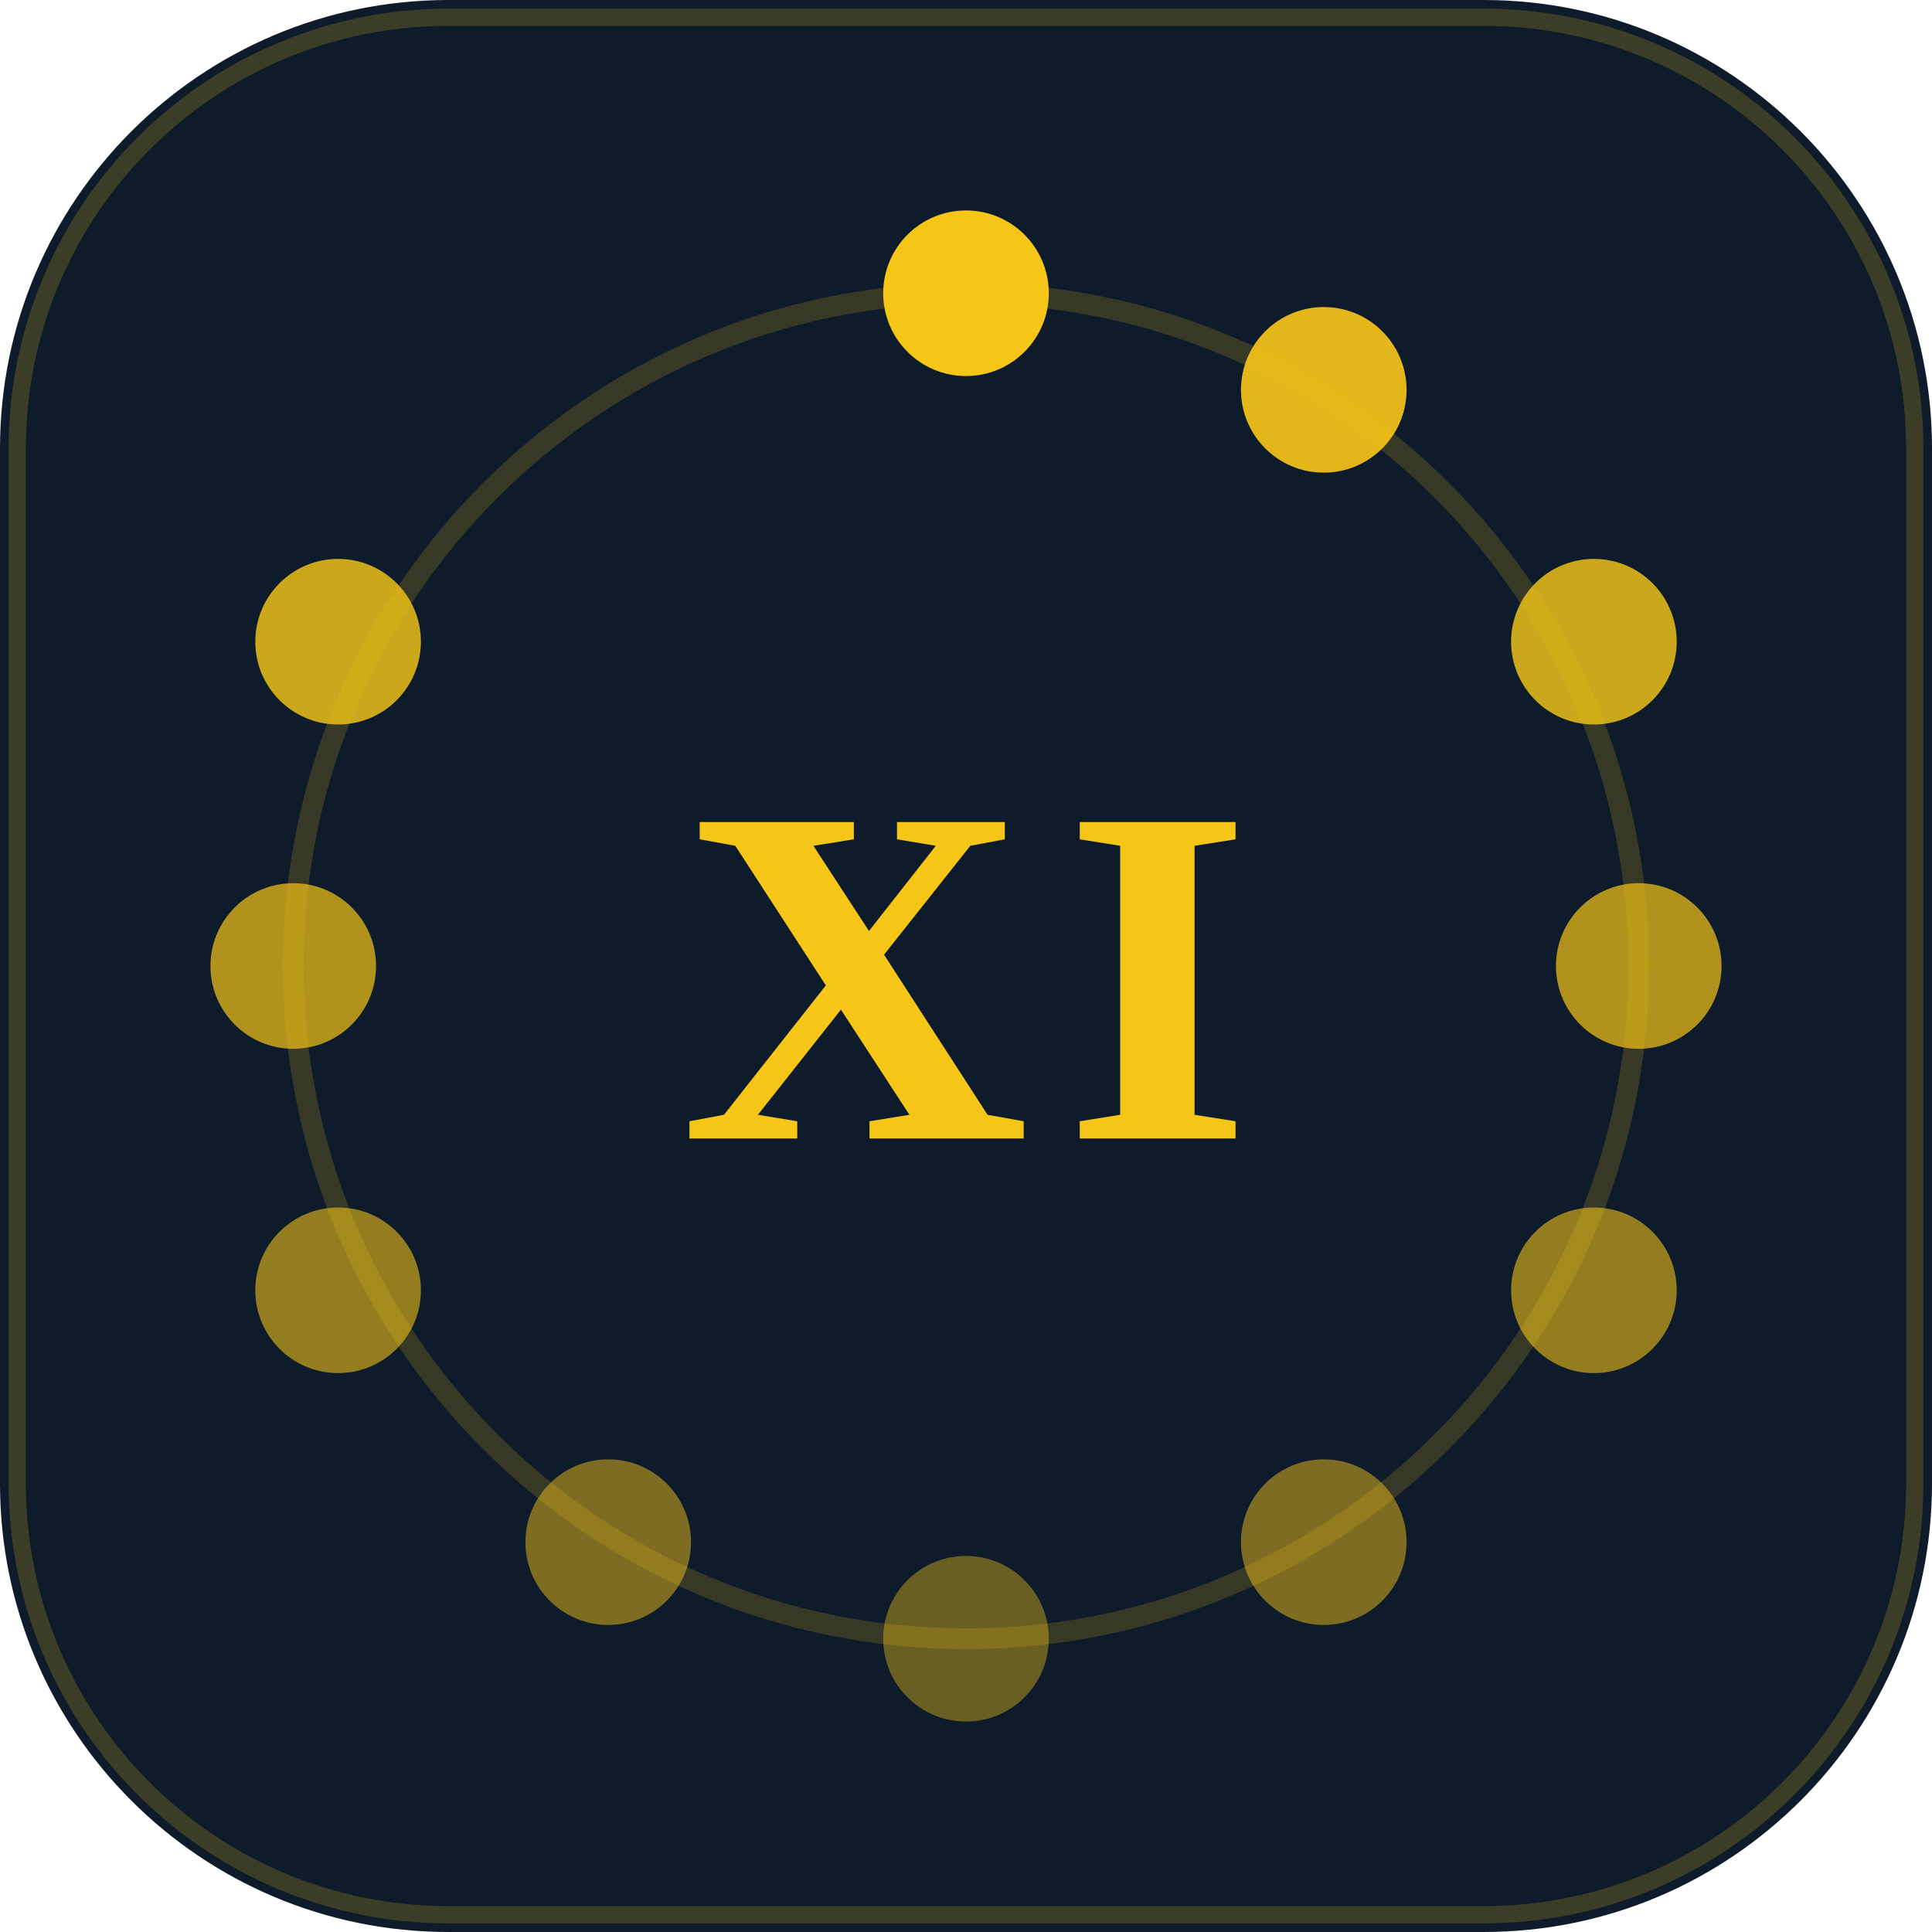
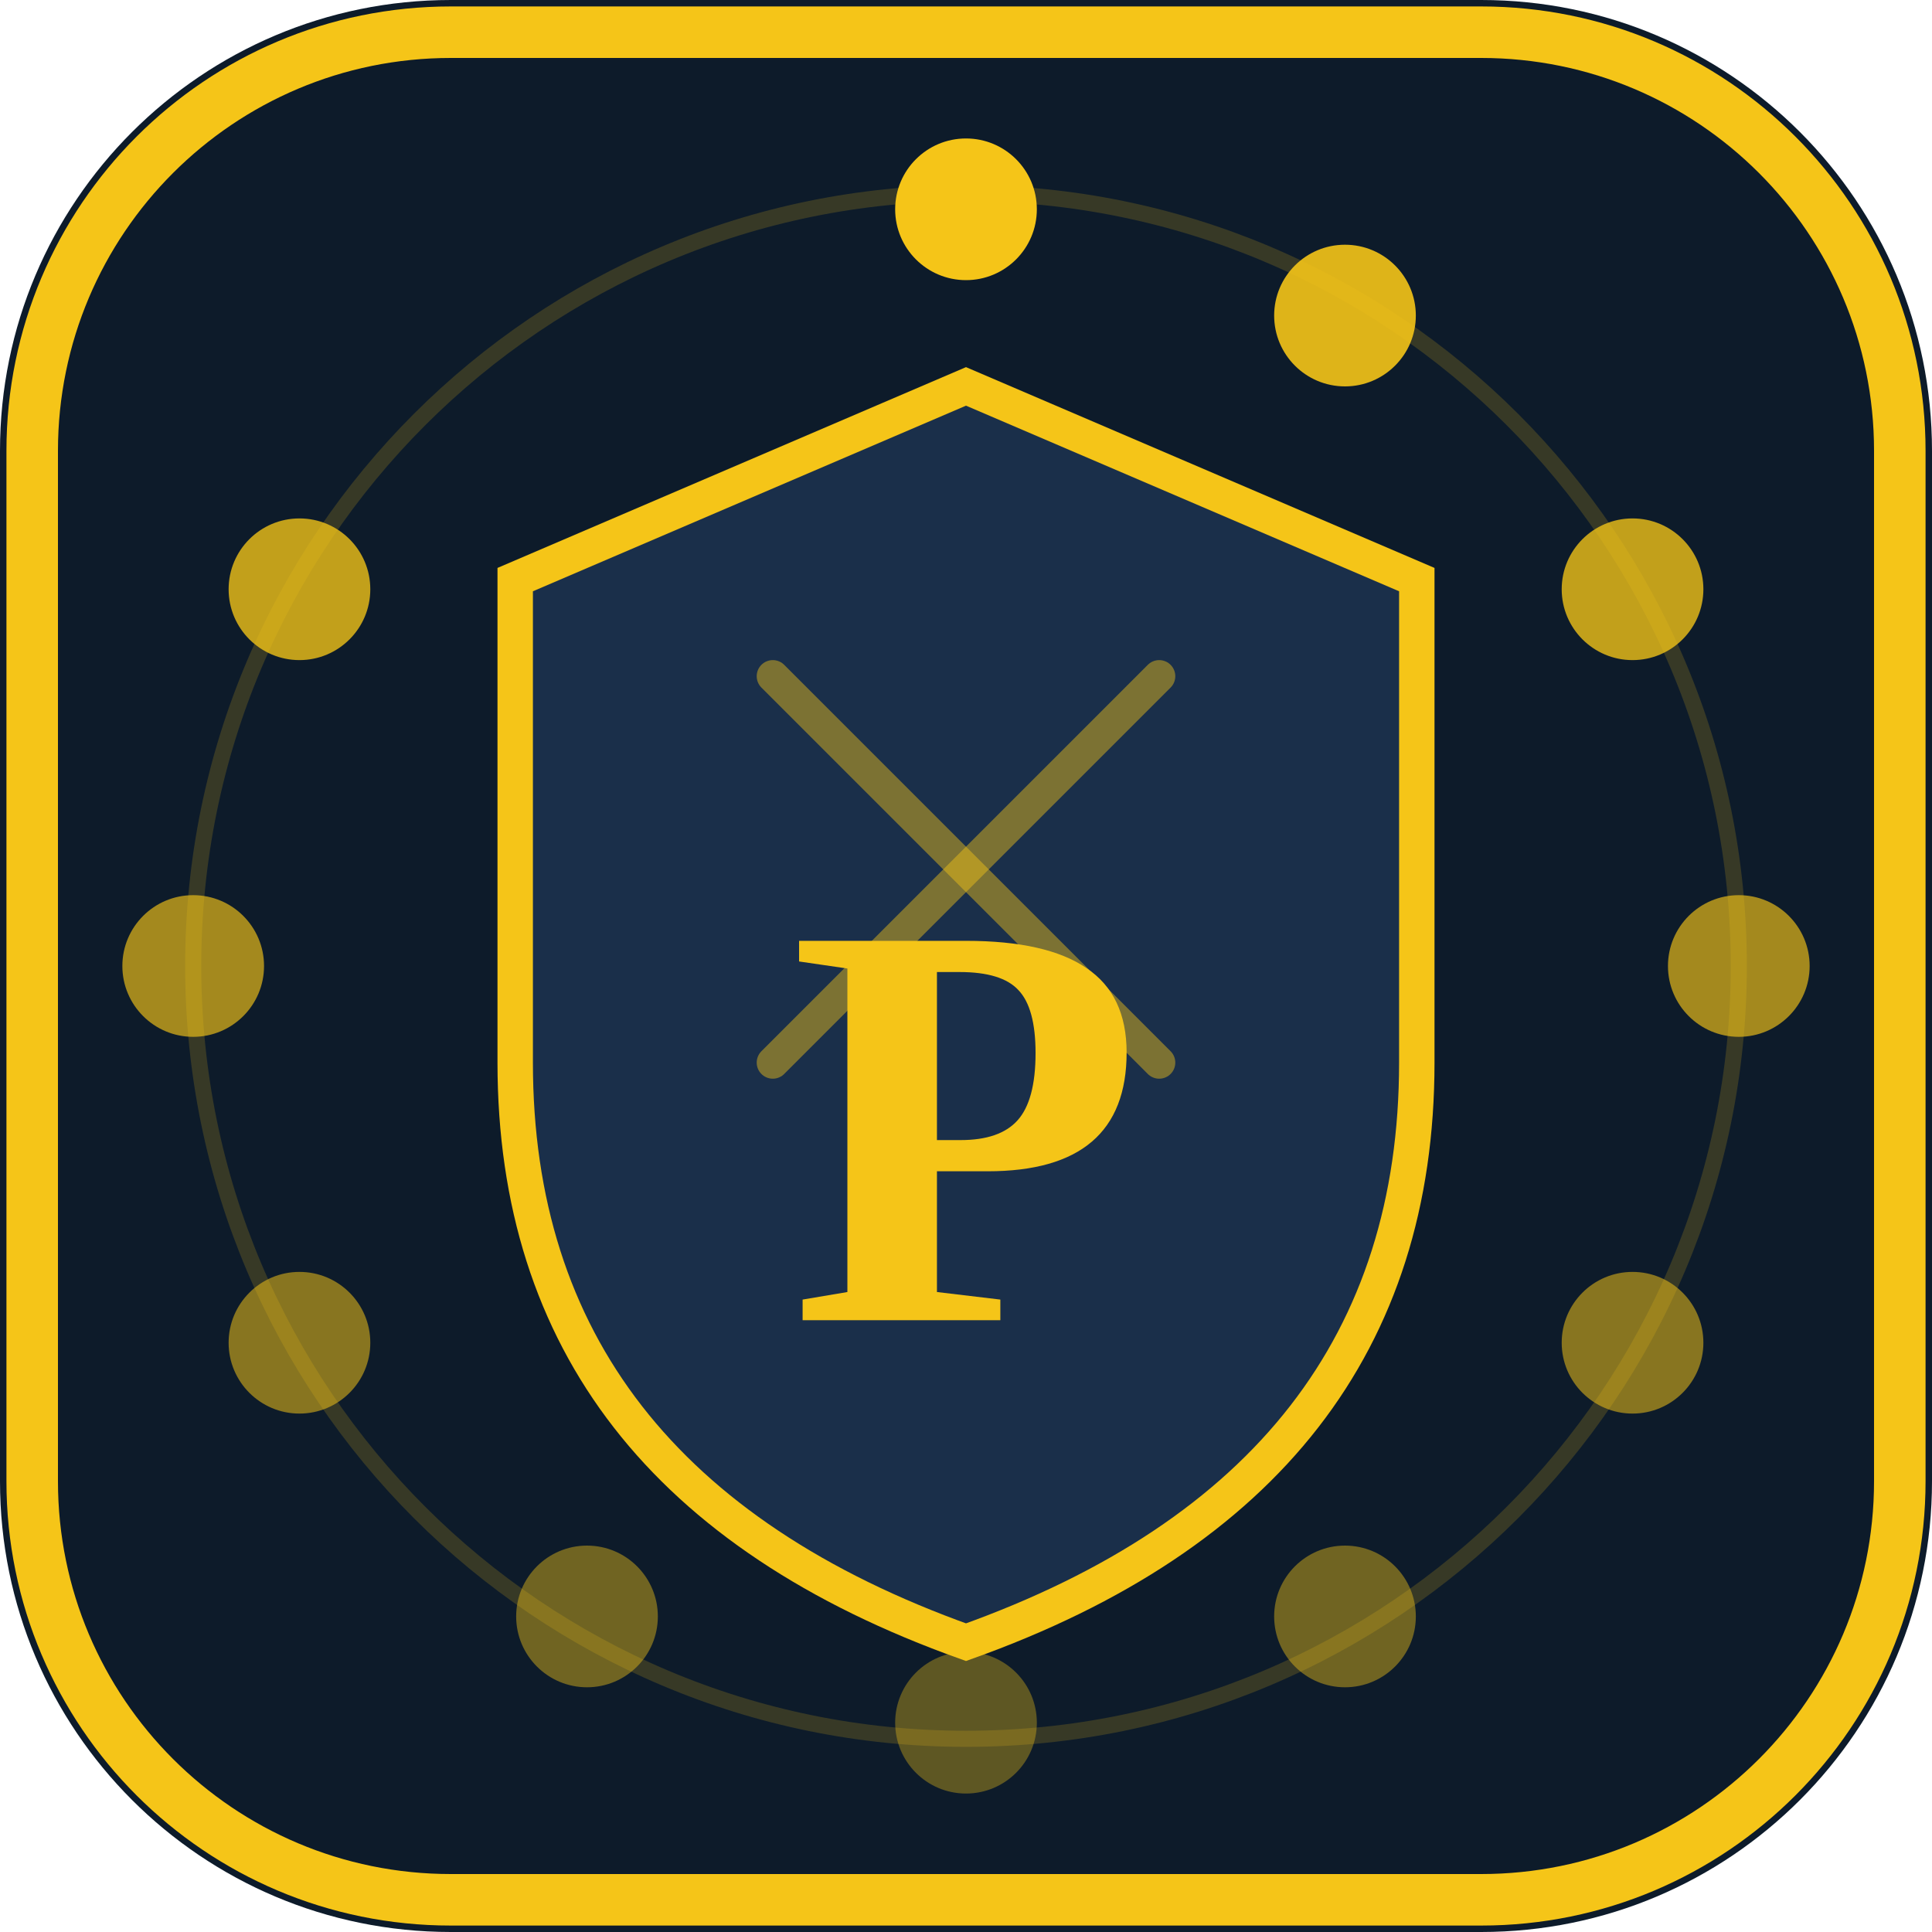
- <svg xmlns="http://www.w3.org/2000/svg" viewBox="0 0 56 56" width="56" height="56">
-   <rect width="56" height="56" rx="13" fill="#0D1B2A" />
-   <rect x="0.5" y="0.5" width="55" height="55" rx="12.5" fill="none" stroke="#F5C518" stroke-width="0.5" stroke-opacity="0.2" />
-   <circle cx="28" cy="28" r="19.5" fill="none" stroke="#F5C518" stroke-width="0.6" stroke-opacity="0.18" />
-   <circle cx="28" cy="8.5" r="2.4" fill="#F5C518" fill-opacity="1.00" />
-   <circle cx="38.37" cy="11.3" r="2.4" fill="#F5C518" fill-opacity="0.92" />
-   <circle cx="46.2" cy="18.6" r="2.4" fill="#F5C518" fill-opacity="0.82" />
-   <circle cx="47.5" cy="28" r="2.4" fill="#F5C518" fill-opacity="0.70" />
-   <circle cx="46.2" cy="37.4" r="2.4" fill="#F5C518" fill-opacity="0.58" />
-   <circle cx="38.37" cy="44.7" r="2.4" fill="#F5C518" fill-opacity="0.48" />
-   <circle cx="28" cy="47.5" r="2.4" fill="#F5C518" fill-opacity="0.40" />
-   <circle cx="17.63" cy="44.7" r="2.4" fill="#F5C518" fill-opacity="0.48" />
-   <circle cx="9.8" cy="37.4" r="2.4" fill="#F5C518" fill-opacity="0.58" />
-   <circle cx="8.5" cy="28" r="2.4" fill="#F5C518" fill-opacity="0.70" />
-   <circle cx="9.8" cy="18.6" r="2.4" fill="#F5C518" fill-opacity="0.82" />
-   <text x="28" y="33" text-anchor="middle" font-family="Georgia, 'Times New Roman', serif" font-size="14" font-weight="700" fill="#F5C518" letter-spacing="1">XI</text>
+ <svg xmlns="http://www.w3.org/2000/svg" viewBox="0 0 60 60" width="60" height="60">
+   <rect width="60" height="60" rx="14" fill="#0D1B2A" />
+   <rect x="1" y="1" width="58" height="58" rx="13" fill="none" stroke="#F5C518" stroke-width="1.6" />
+   <circle cx="30" cy="30" r="24" fill="none" stroke="#F5C518" stroke-width="0.5" stroke-opacity="0.18" />
+   <circle cx="30" cy="6.5" r="2.2" fill="#F5C518" fill-opacity="1.00" />
+   <circle cx="41.77" cy="9.8" r="2.2" fill="#F5C518" fill-opacity="0.90" />
+   <circle cx="50.7" cy="18.3" r="2.2" fill="#F5C518" fill-opacity="0.78" />
+   <circle cx="54" cy="30" r="2.2" fill="#F5C518" fill-opacity="0.65" />
+   <circle cx="50.7" cy="41.7" r="2.2" fill="#F5C518" fill-opacity="0.53" />
+   <circle cx="41.77" cy="50.2" r="2.2" fill="#F5C518" fill-opacity="0.43" />
+   <circle cx="30" cy="53.5" r="2.2" fill="#F5C518" fill-opacity="0.35" />
+   <circle cx="18.23" cy="50.2" r="2.2" fill="#F5C518" fill-opacity="0.43" />
+   <circle cx="9.3" cy="41.7" r="2.2" fill="#F5C518" fill-opacity="0.53" />
+   <circle cx="6" cy="30" r="2.2" fill="#F5C518" fill-opacity="0.65" />
+   <circle cx="9.3" cy="18.3" r="2.2" fill="#F5C518" fill-opacity="0.78" />
+   <path d="M30 12 L44 18 L44 33 Q44 46 30 51 Q16 46 16 33 L16 18 Z" fill="#1A2F4A" stroke="#F5C518" stroke-width="1.1" />
+   <line x1="24" y1="21" x2="36" y2="33" stroke="#F5C518" stroke-width="1.0" stroke-opacity="0.45" stroke-linecap="round" />
+   <line x1="36" y1="21" x2="24" y2="33" stroke="#F5C518" stroke-width="1.0" stroke-opacity="0.45" stroke-linecap="round" />
+   <text x="30" y="41" text-anchor="middle" font-family="Georgia, 'Times New Roman', serif" font-size="18" font-weight="700" fill="#F5C518">P</text>
</svg>
